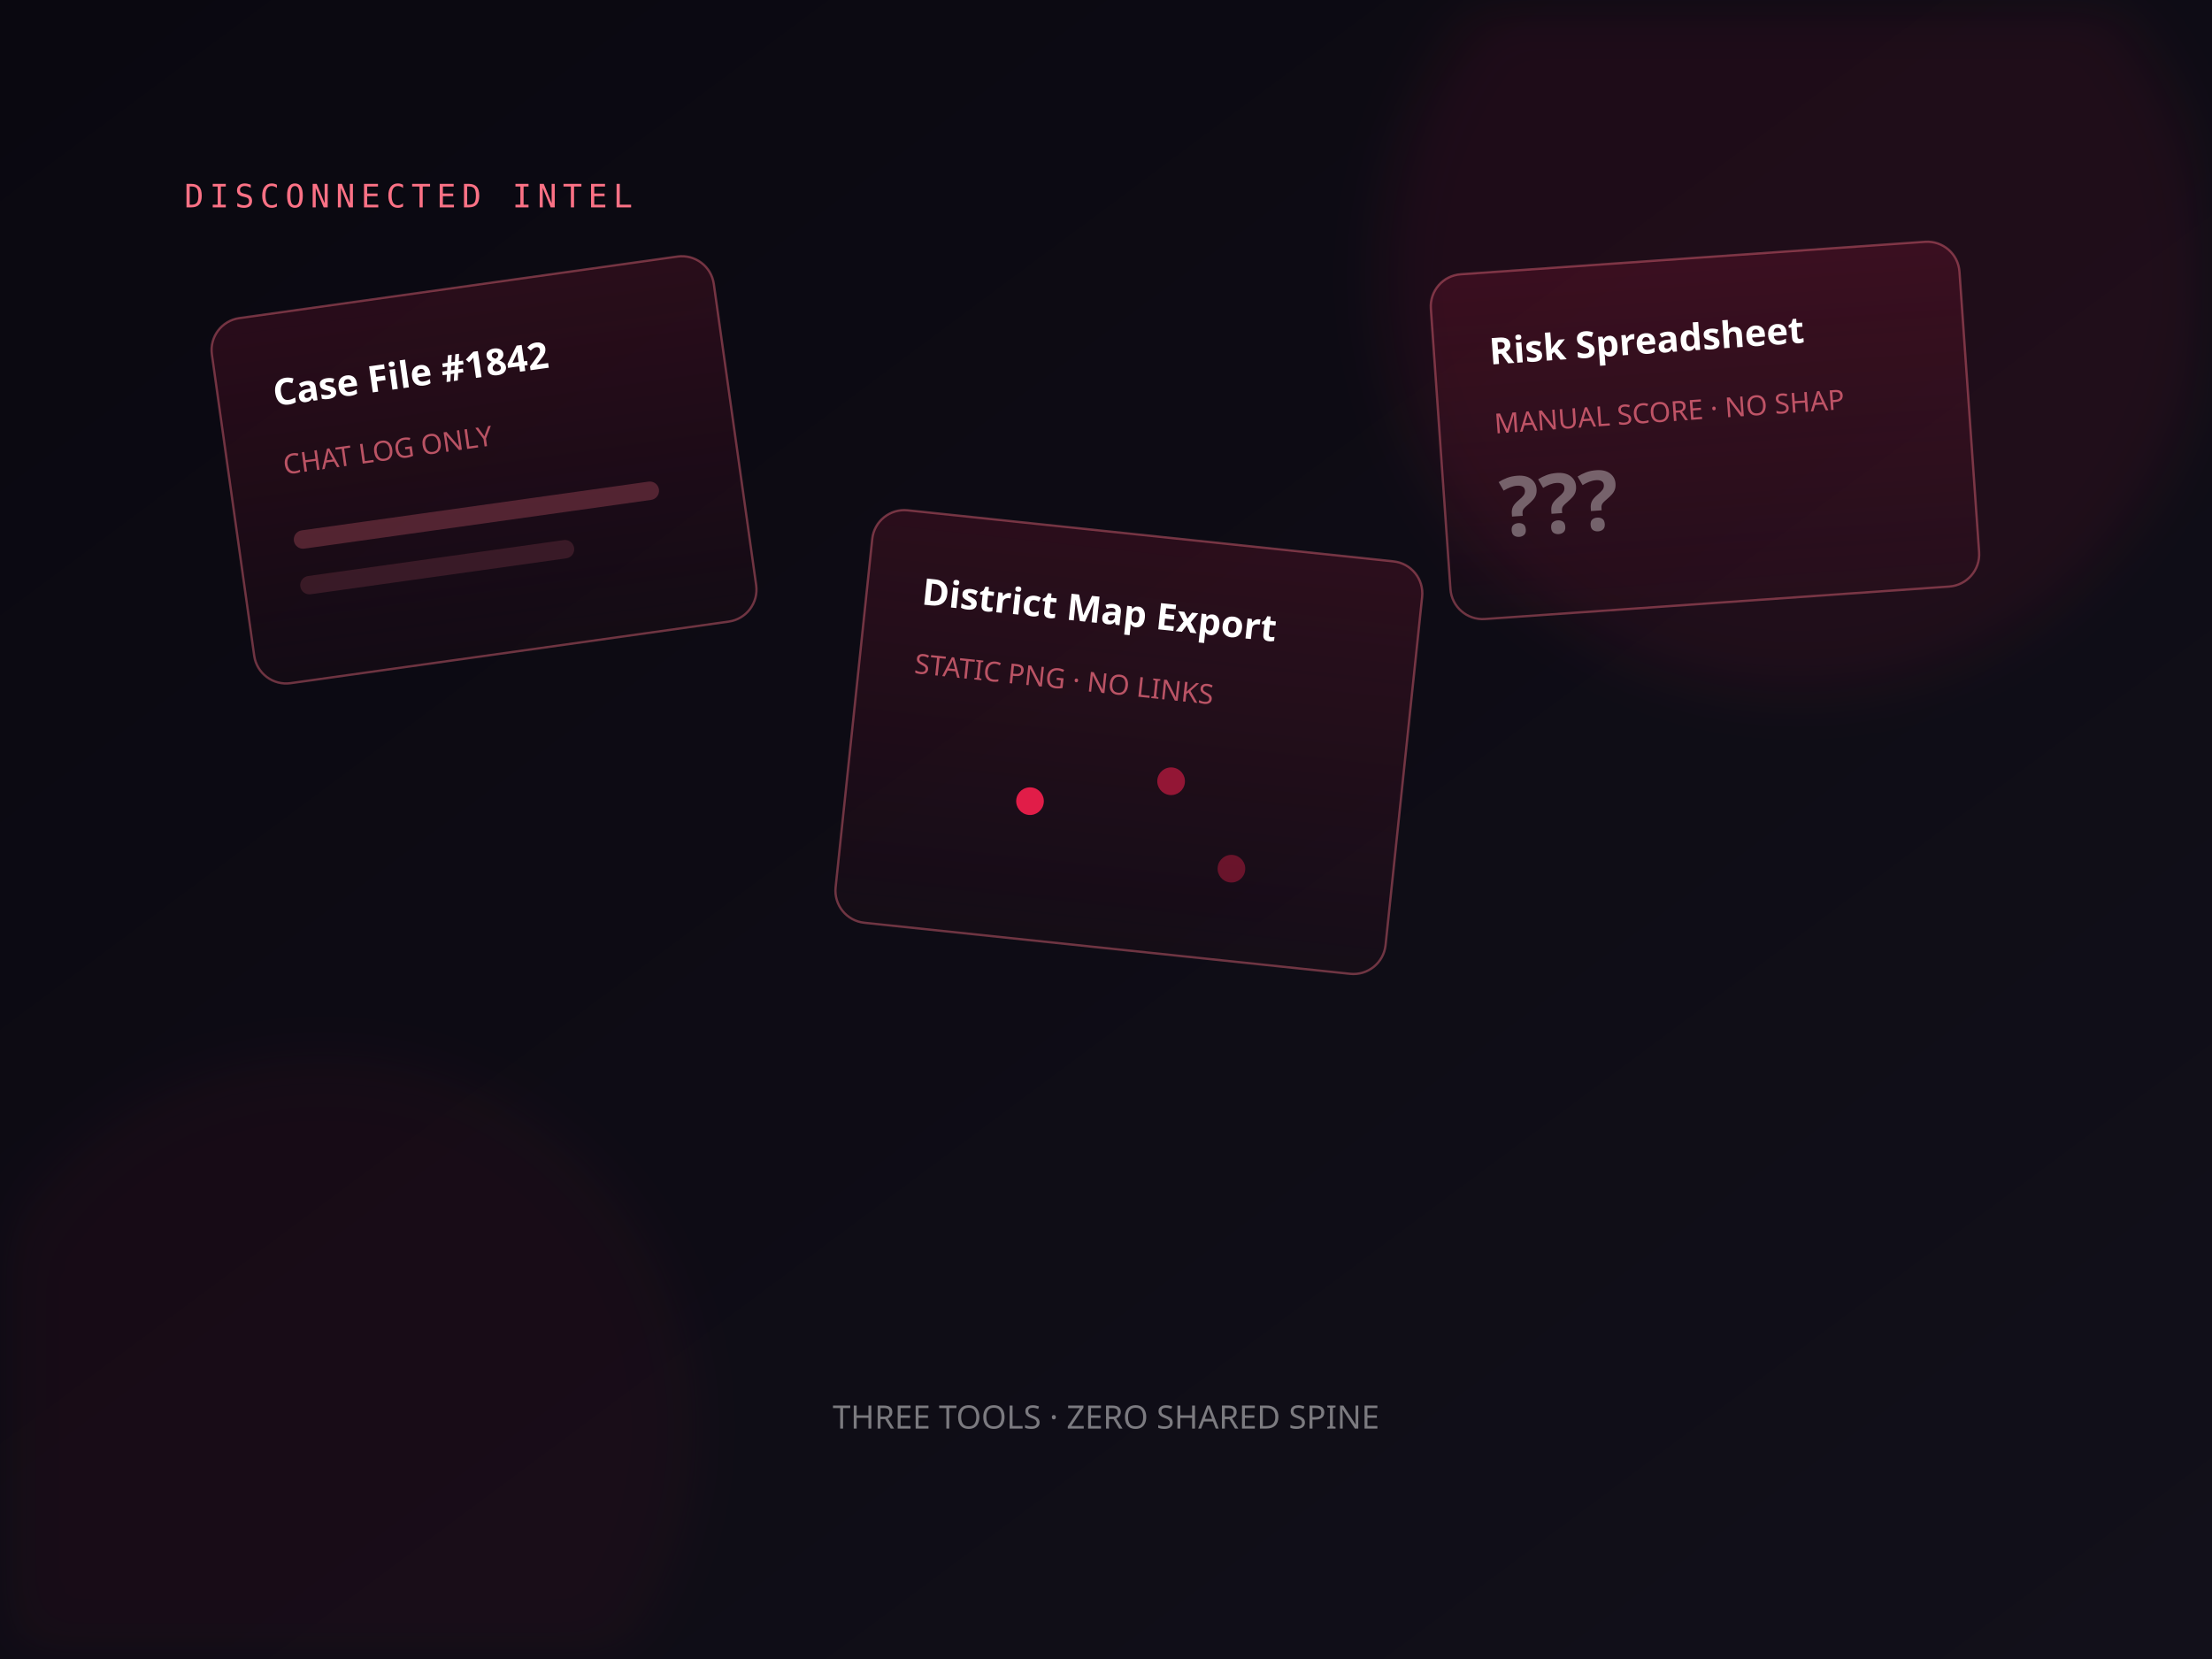
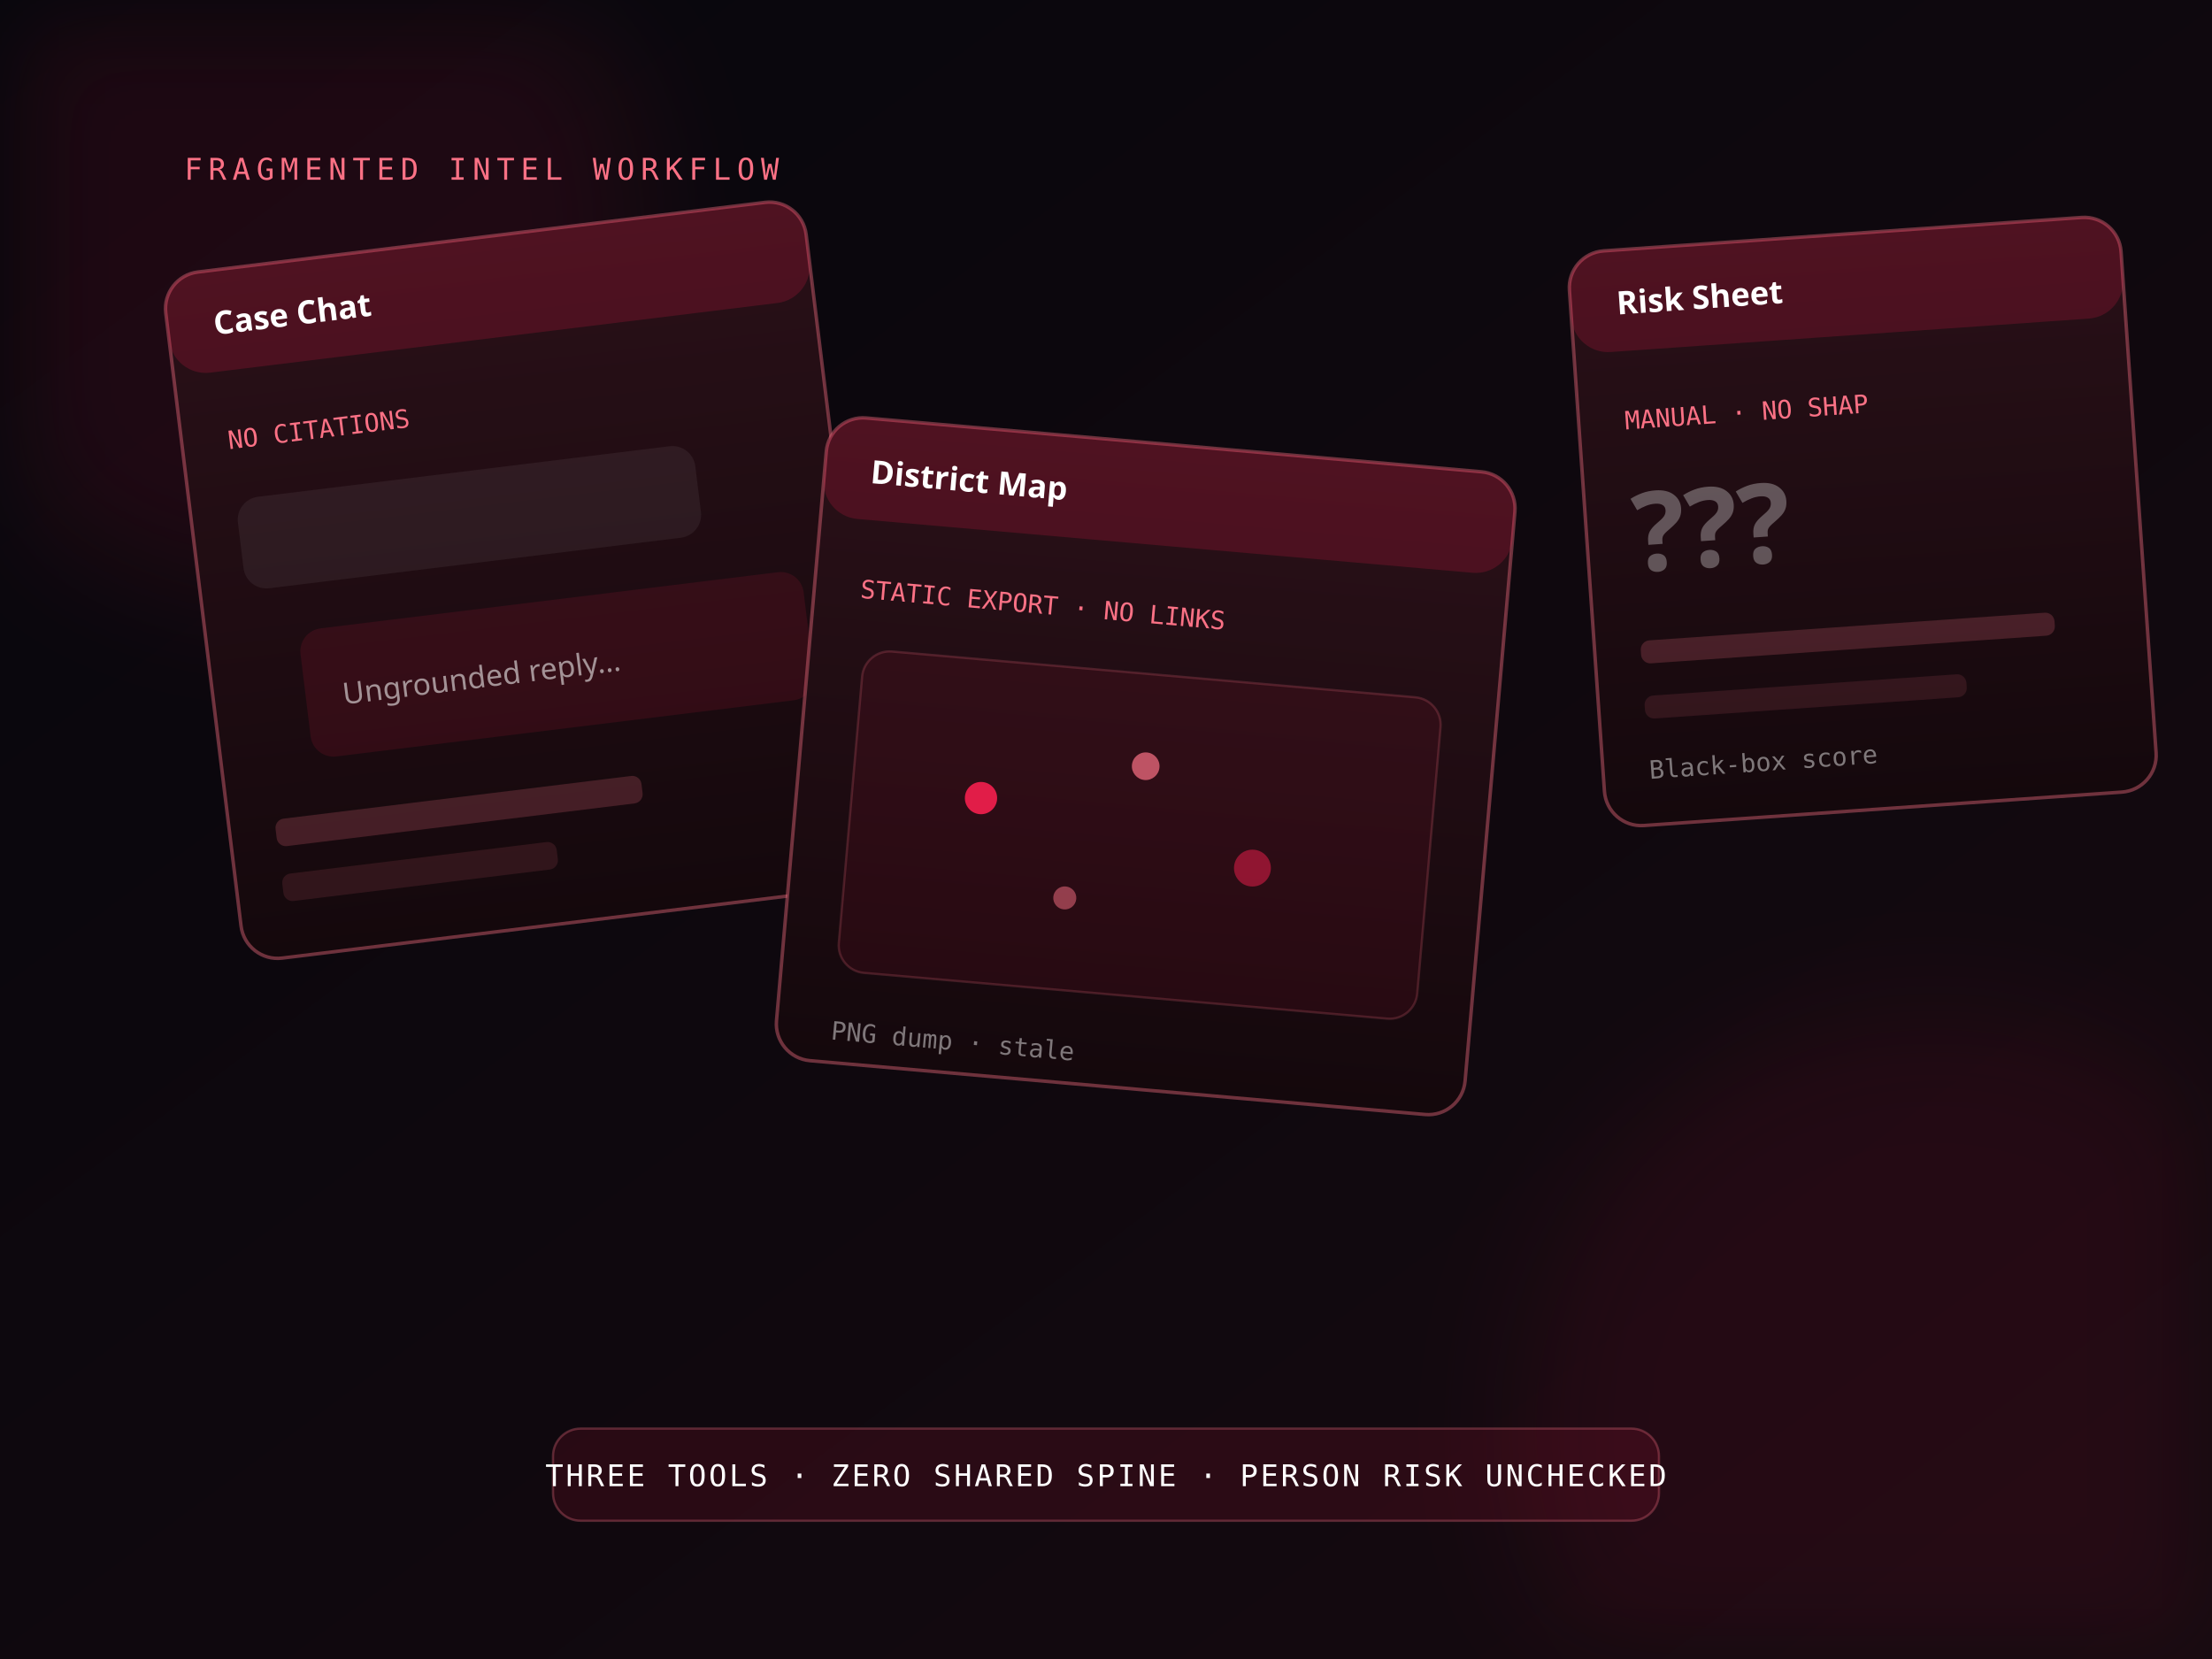
<svg xmlns="http://www.w3.org/2000/svg" width="960" height="720" viewBox="0 0 960 720" fill="none">
  <defs>
    <linearGradient id="bg" x1="0" y1="0" x2="1" y2="1">
-       <stop offset="0%" stop-color="#0a0810" />
-       <stop offset="100%" stop-color="#12101a" />
+       <stop offset="0%" stop-color="#07060c" />
+       <stop offset="100%" stop-color="#160a10" />
    </linearGradient>
    <linearGradient id="panel" x1="0" y1="0" x2="0" y2="1">
-       <stop offset="0%" stop-color="#E11D48" stop-opacity="0.14" />
-       <stop offset="100%" stop-color="#E11D48" stop-opacity="0.03" />
+       <stop offset="0%" stop-color="#2a1018" />
+       <stop offset="100%" stop-color="#14080c" />
    </linearGradient>
-     <linearGradient id="glow" x1="0.5" y1="0" x2="0.5" y2="1">
-       <stop offset="0%" stop-color="#E11D48" stop-opacity="0.35" />
-       <stop offset="100%" stop-color="#E11D48" stop-opacity="0" />
-     </linearGradient>
-     <filter id="soft" x="-20%" y="-20%" width="140%" height="140%">
-       <feGaussianBlur stdDeviation="12" />
+     <filter id="blur" x="-30%" y="-30%" width="160%" height="160%">
+       <feGaussianBlur stdDeviation="26" />
    </filter>
  </defs>
  <rect width="960" height="720" fill="url(#bg)" />
-   <circle cx="780" cy="120" r="180" fill="#E11D48" opacity="0.08" filter="url(#soft)" />
-   <circle cx="140" cy="620" r="160" fill="#E11D48" opacity="0.05" filter="url(#soft)" />
-   <text x="80" y="90" fill="#FB7185" font-family="ui-monospace,Menlo,monospace" font-size="14" letter-spacing="0.18em">DISCONNECTED INTEL</text>
-   <g transform="translate(90,140) rotate(-8)">
-     <rect width="220" height="160" rx="14" fill="url(#panel)" stroke="#FB7185" stroke-opacity="0.4" />
-     <text x="24" y="40" fill="#FFFFFF" font-family="system-ui" font-size="16" font-weight="600">Case File #1842</text>
-     <text x="24" y="70" fill="#FB7185" font-family="ui-monospace" font-size="12" opacity="0.7">CHAT LOG ONLY</text>
-     <rect x="24" y="95" width="160" height="8" rx="4" fill="#FB7185" opacity="0.25" />
-     <rect x="24" y="115" width="120" height="8" rx="4" fill="#FB7185" opacity="0.15" />
+   <circle cx="120" cy="100" r="160" fill="#E11D48" opacity="0.1" filter="url(#blur)" />
+   <circle cx="840" cy="620" r="180" fill="#BE123C" opacity="0.1" filter="url(#blur)" />
+   <text x="80" y="78" fill="#FB7185" font-family="ui-monospace,Menlo,monospace" font-size="13" letter-spacing="0.2em">FRAGMENTED INTEL WORKFLOW</text>
+   <g transform="translate(70,120) rotate(-7)">
+     <rect width="280" height="300" rx="16" fill="url(#panel)" stroke="#FB7185" stroke-opacity="0.4" stroke-width="1.5" />
+     <rect width="280" height="44" rx="16" fill="#E11D48" fill-opacity="0.2" />
+     <text x="20" y="28" fill="#FFFFFF" font-family="system-ui,sans-serif" font-size="14" font-weight="600">Case Chat</text>
+     <text x="20" y="78" fill="#FB7185" font-family="ui-monospace,Menlo,monospace" font-size="11">NO CITATIONS</text>
+     <rect x="20" y="100" width="200" height="40" rx="10" fill="#FFFFFF" fill-opacity="0.06" />
+     <rect x="40" y="160" width="220" height="56" rx="10" fill="#E11D48" fill-opacity="0.12" />
+     <text x="56" y="194" fill="#FFFFFF" font-family="system-ui,sans-serif" font-size="13" opacity="0.55">Ungrounded reply…</text>
+     <rect x="20" y="240" width="160" height="12" rx="4" fill="#FB7185" opacity="0.2" />
+     <rect x="20" y="264" width="120" height="12" rx="4" fill="#FB7185" opacity="0.12" />
  </g>
-   <g transform="translate(380,220) rotate(6)">
-     <rect width="240" height="180" rx="14" fill="url(#panel)" stroke="#FB7185" stroke-opacity="0.4" />
-     <text x="24" y="40" fill="#FFFFFF" font-family="system-ui" font-size="16" font-weight="600">District Map Export</text>
-     <text x="24" y="70" fill="#FB7185" font-family="ui-monospace" font-size="12" opacity="0.7">STATIC PNG · NO LINKS</text>
-     <circle cx="80" cy="120" r="6" fill="#E11D48" />
-     <circle cx="140" cy="105" r="6" fill="#E11D48" opacity="0.6" />
-     <circle cx="170" cy="140" r="6" fill="#E11D48" opacity="0.4" />
+   <g transform="translate(360,180) rotate(5)">
+     <rect width="300" height="280" rx="16" fill="url(#panel)" stroke="#FB7185" stroke-opacity="0.4" stroke-width="1.5" />
+     <rect width="300" height="44" rx="16" fill="#E11D48" fill-opacity="0.2" />
+     <text x="20" y="28" fill="#FFFFFF" font-family="system-ui,sans-serif" font-size="14" font-weight="600">District Map</text>
+     <text x="20" y="78" fill="#FB7185" font-family="ui-monospace,Menlo,monospace" font-size="11">STATIC EXPORT · NO LINKS</text>
+     <rect x="24" y="100" width="252" height="140" rx="12" fill="#E11D48" fill-opacity="0.08" stroke="#FB7185" stroke-opacity="0.2" />
+     <circle cx="80" cy="160" r="7" fill="#E11D48" />
+     <circle cx="150" cy="140" r="6" fill="#FB7185" opacity="0.7" />
+     <circle cx="200" cy="180" r="8" fill="#E11D48" opacity="0.55" />
+     <circle cx="120" cy="200" r="5" fill="#FB7185" opacity="0.5" />
+     <text x="24" y="270" fill="#FFFFFF" font-family="ui-monospace,Menlo,monospace" font-size="11" opacity="0.45">PNG dump · stale</text>
  </g>
-   <g transform="translate(620,120) rotate(-4)">
-     <rect width="230" height="150" rx="14" fill="url(#panel)" stroke="#FB7185" stroke-opacity="0.4" />
-     <text x="24" y="40" fill="#FFFFFF" font-family="system-ui" font-size="16" font-weight="600">Risk Spreadsheet</text>
-     <text x="24" y="70" fill="#FB7185" font-family="ui-monospace" font-size="12" opacity="0.7">MANUAL SCORE · NO SHAP</text>
-     <text x="24" y="115" fill="#FFFFFF" font-family="Space Grotesk" font-size="36" font-weight="700" opacity="0.35">???</text>
+   <g transform="translate(680,110) rotate(-4)">
+     <rect width="240" height="250" rx="16" fill="url(#panel)" stroke="#FB7185" stroke-opacity="0.4" stroke-width="1.5" />
+     <rect width="240" height="44" rx="16" fill="#E11D48" fill-opacity="0.2" />
+     <text x="20" y="28" fill="#FFFFFF" font-family="system-ui,sans-serif" font-size="14" font-weight="600">Risk Sheet</text>
+     <text x="20" y="78" fill="#FB7185" font-family="ui-monospace,Menlo,monospace" font-size="11">MANUAL · NO SHAP</text>
+     <text x="20" y="140" fill="#FFFFFF" font-family="Space Grotesk,system-ui,sans-serif" font-size="48" font-weight="700" opacity="0.3">???</text>
+     <rect x="20" y="170" width="180" height="10" rx="4" fill="#FB7185" opacity="0.2" />
+     <rect x="20" y="194" width="140" height="10" rx="4" fill="#FB7185" opacity="0.12" />
+     <text x="20" y="230" fill="#FFFFFF" font-family="ui-monospace,Menlo,monospace" font-size="11" opacity="0.45">Black-box score</text>
  </g>
-   <text x="480" y="620" text-anchor="middle" fill="#FFFFFF" font-family="ui-monospace" font-size="14" opacity="0.45">THREE TOOLS · ZERO SHARED SPINE</text>
+   <rect x="240" y="620" width="480" height="40" rx="12" fill="#E11D48" fill-opacity="0.12" stroke="#FB7185" stroke-opacity="0.3" />
+   <text x="480" y="645" text-anchor="middle" fill="#FFFFFF" font-family="ui-monospace,Menlo,monospace" font-size="13" letter-spacing="0.08em">THREE TOOLS · ZERO SHARED SPINE · PERSON RISK UNCHECKED</text>
</svg>
